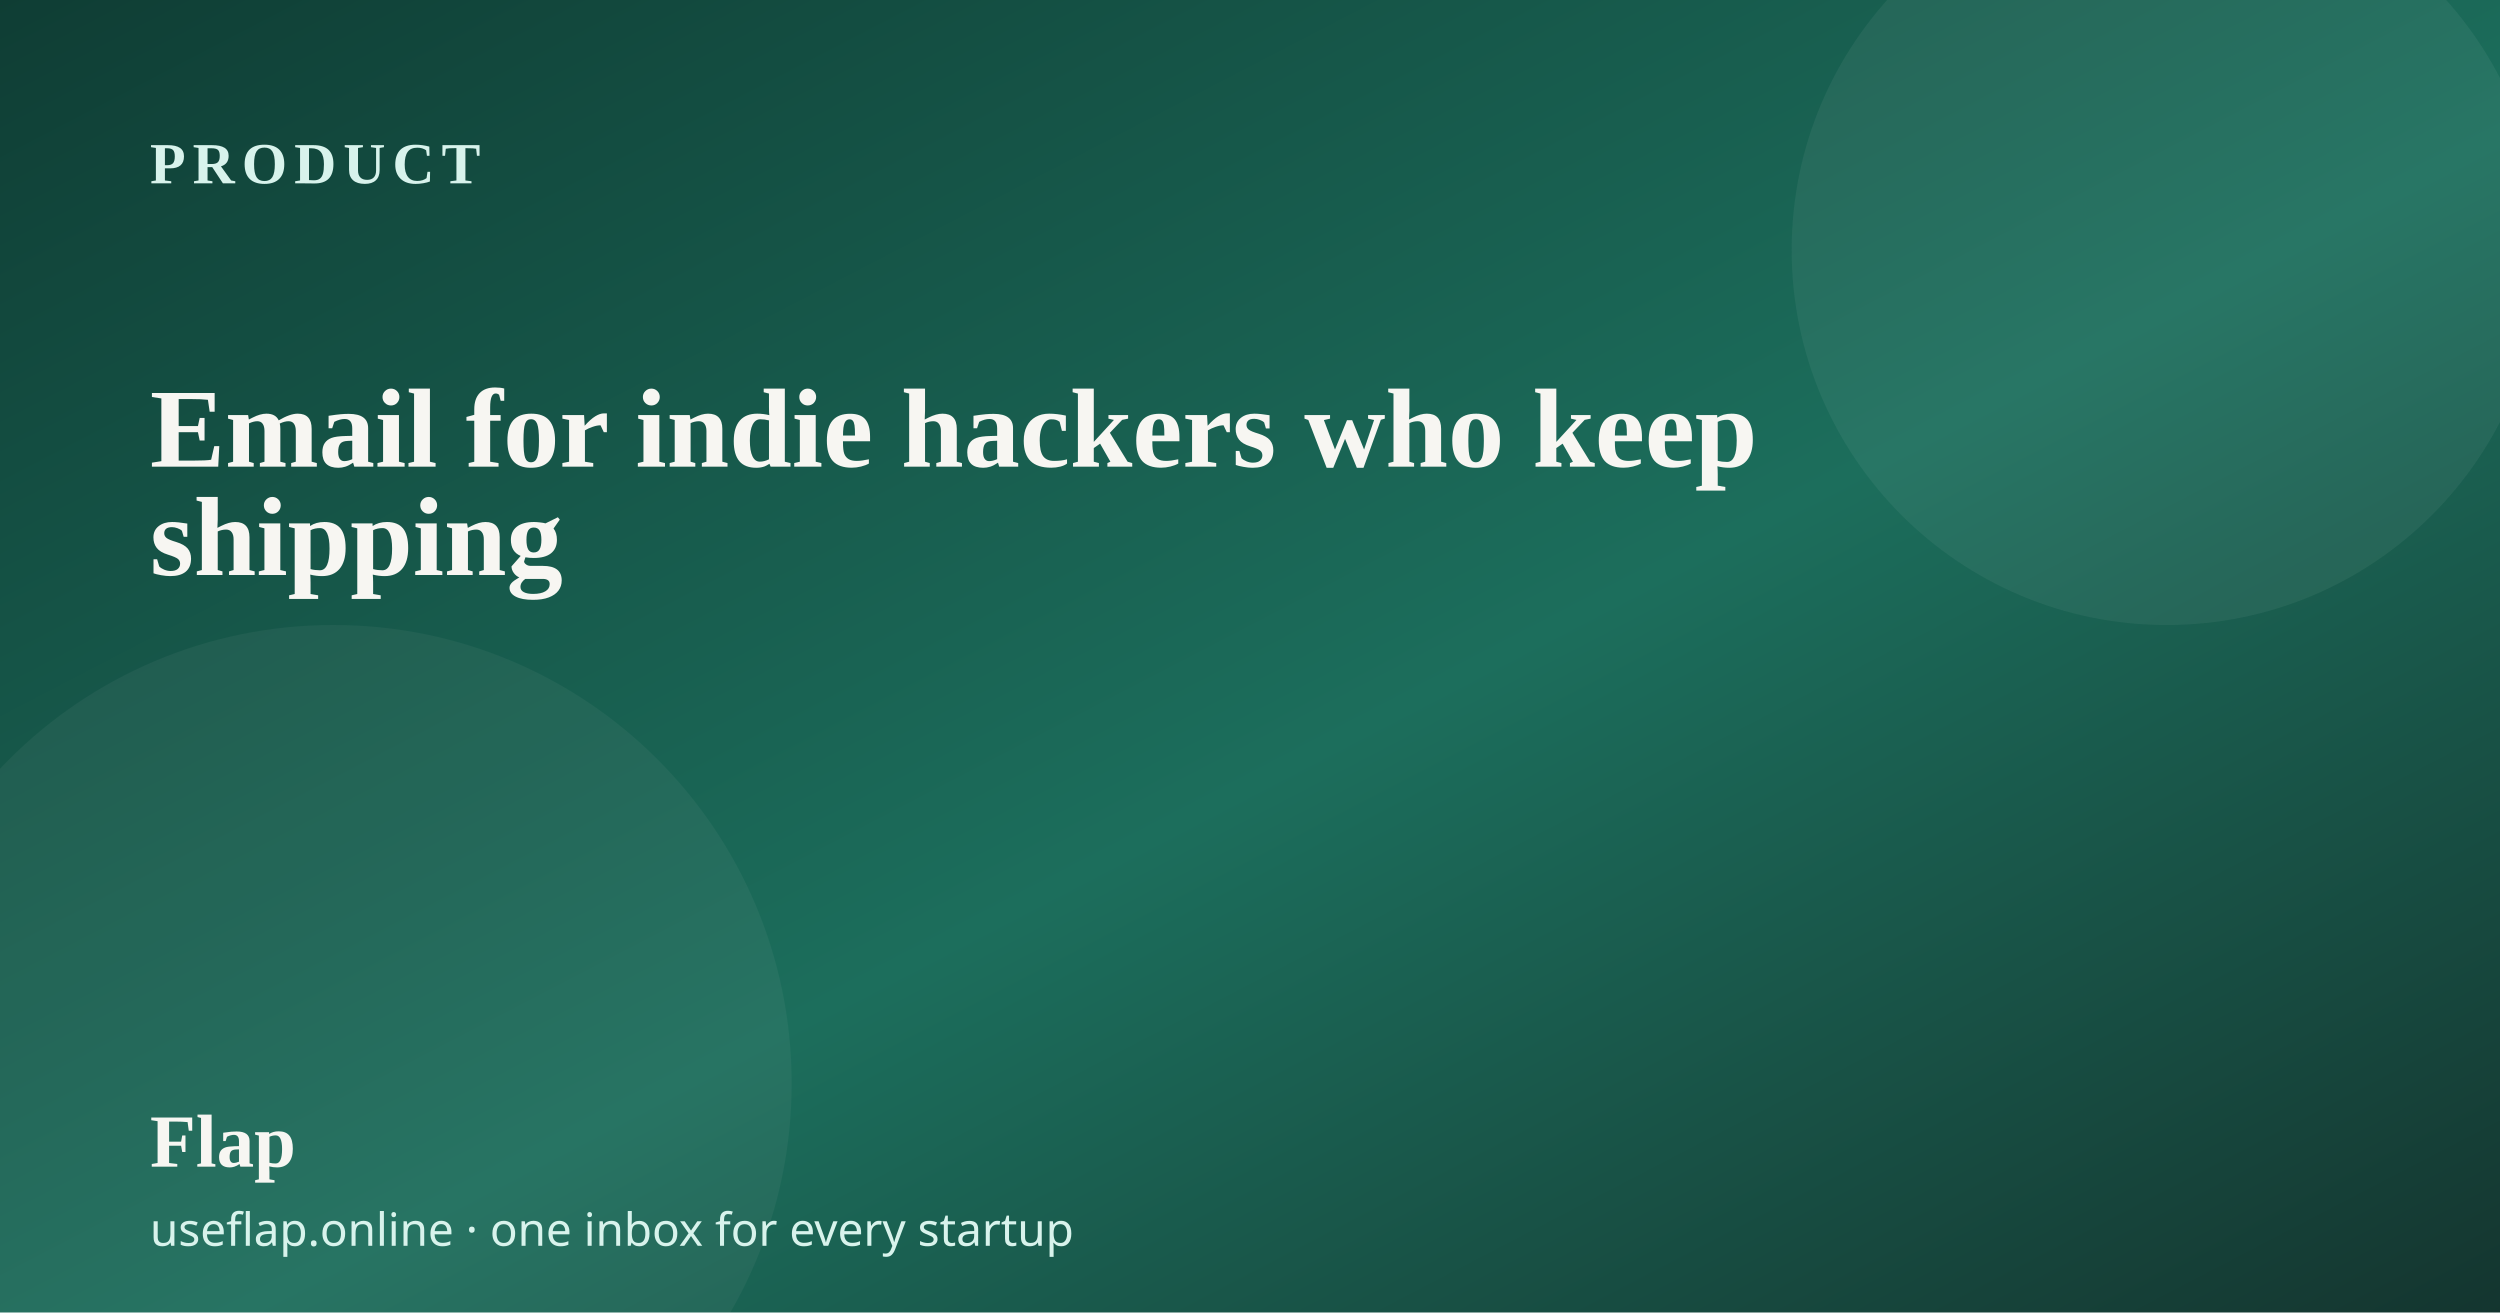
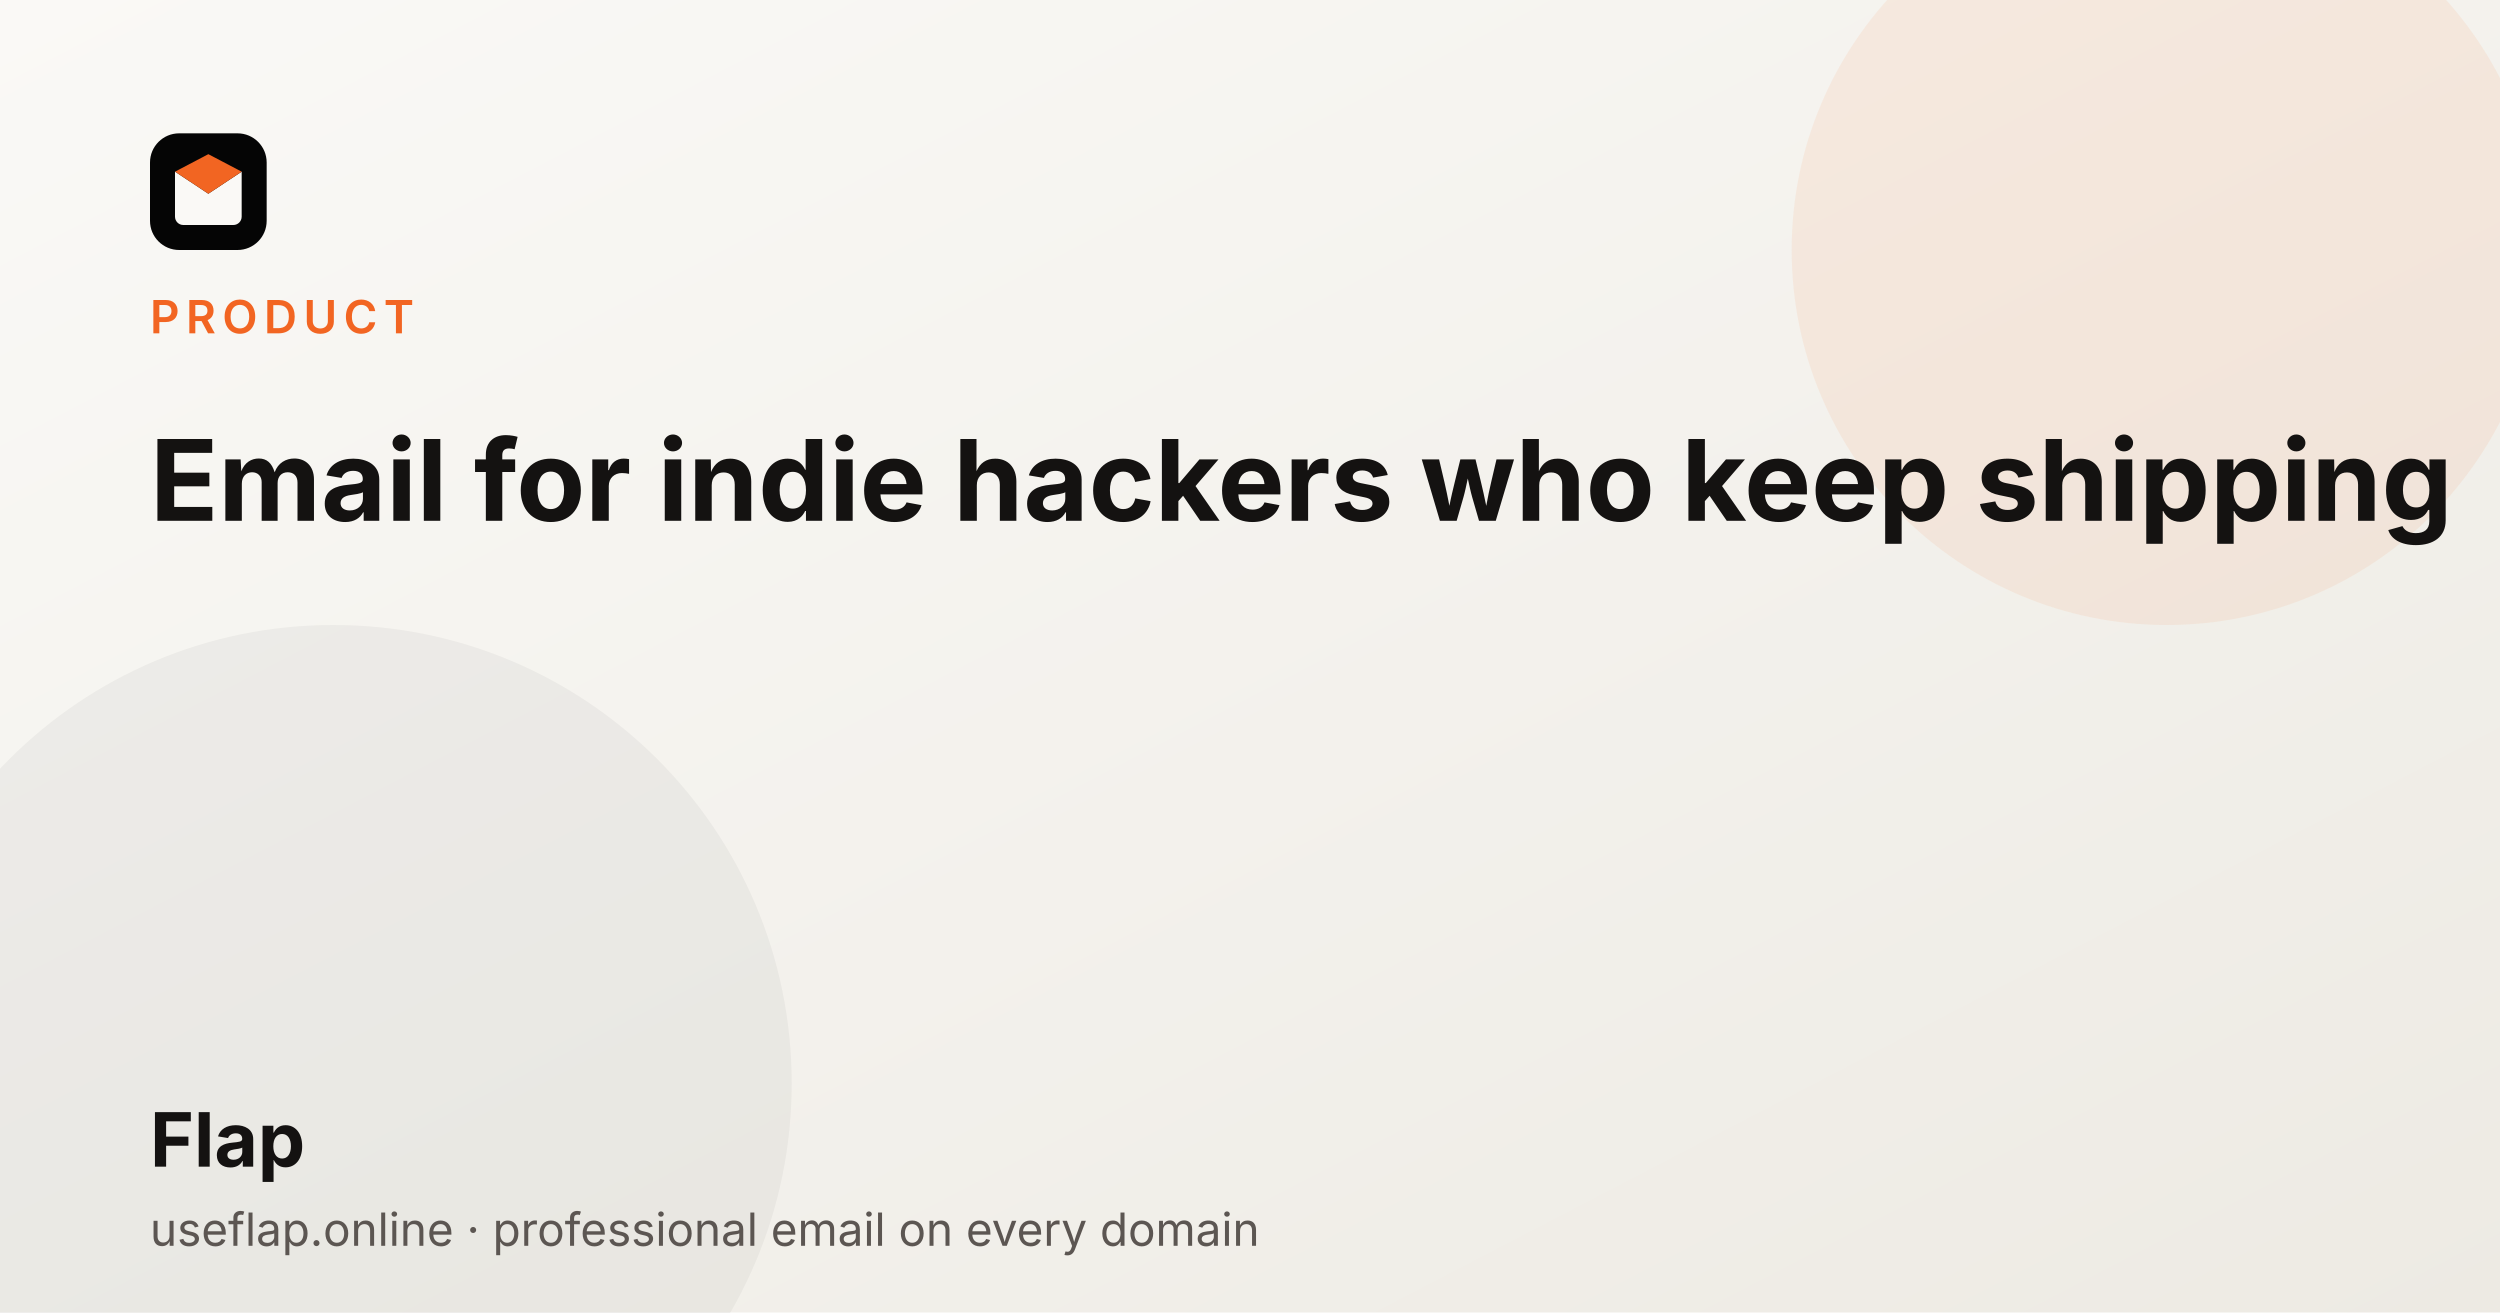
<svg xmlns="http://www.w3.org/2000/svg" width="1200" height="630" viewBox="0 0 1200 630" role="img" aria-label="Email for indie hackers who keep shipping">
  <defs>
    <linearGradient id="bg" x1="0" y1="0" x2="1" y2="1">
-       <stop offset="0%" stop-color="#0f3d34" />
-       <stop offset="55%" stop-color="#1c6e5c" />
-       <stop offset="100%" stop-color="#14352f" />
+       <stop offset="0%" stop-color="#FAF9F6" />
+       <stop offset="55%" stop-color="#F3F1EC" />
+       <stop offset="100%" stop-color="#EDEAE3" />
    </linearGradient>
  </defs>
  <rect width="1200" height="630" fill="url(#bg)" />
-   <circle cx="1040" cy="120" r="180" fill="#f0efeb" fill-opacity="0.06" />
-   <circle cx="160" cy="520" r="220" fill="#f0efeb" fill-opacity="0.05" />
-   <text x="72" y="88" fill="#d8f3ec" font-family="Georgia, 'Times New Roman', serif" font-size="28" font-weight="600" letter-spacing="0.12em">PRODUCT</text>
-   <text x="72" y="224" fill="#f7f6f2" font-family="Georgia, 'Times New Roman', serif" font-size="54" font-weight="700">
-     <tspan x="72" dy="0">Email for indie hackers who keep</tspan>
-     <tspan x="72" dy="52">shipping</tspan>
+   <circle cx="1040" cy="120" r="180" fill="#F26522" fill-opacity="0.08" />
+   <circle cx="160" cy="520" r="220" fill="#141211" fill-opacity="0.04" />
+   <rect x="72" y="64" width="56" height="56" rx="14" fill="#050505" />
+   <path d="M84 82.4L100 93l16-10.6V104a4 4 0 0 1-4 4H88a4 4 0 0 1-4-4V82.4z" fill="#FAF9F6" />
+   <path d="M84 82.4L100 93l16-10.6L100 74 84 82.4z" fill="#F26522" />
+   <text x="72" y="160" fill="#F26522" font-family="Inter, ui-sans-serif, system-ui, sans-serif" font-size="22" font-weight="600" letter-spacing="0.14em">PRODUCT</text>
+   <text x="72" y="250" fill="#141211" font-family="Inter, ui-sans-serif, system-ui, sans-serif" font-size="54" font-weight="700">
+     <tspan x="72" dy="0">Email for indie hackers who keep shipping</tspan>
  </text>
-   <text x="72" y="560" fill="#f7f6f2" font-family="Georgia, 'Times New Roman', serif" font-size="36" font-weight="700">Flap</text>
-   <text x="72" y="598" fill="#d8f3ec" font-family="ui-sans-serif, system-ui, sans-serif" font-size="22">useflap.online · one inbox for every startup</text>
+   <text x="72" y="560" fill="#141211" font-family="Inter, ui-sans-serif, system-ui, sans-serif" font-size="36" font-weight="700">Flap</text>
+   <text x="72" y="598" fill="#5c5652" font-family="Inter, ui-sans-serif, system-ui, sans-serif" font-size="22">useflap.online · professional email on every domain</text>
</svg>
